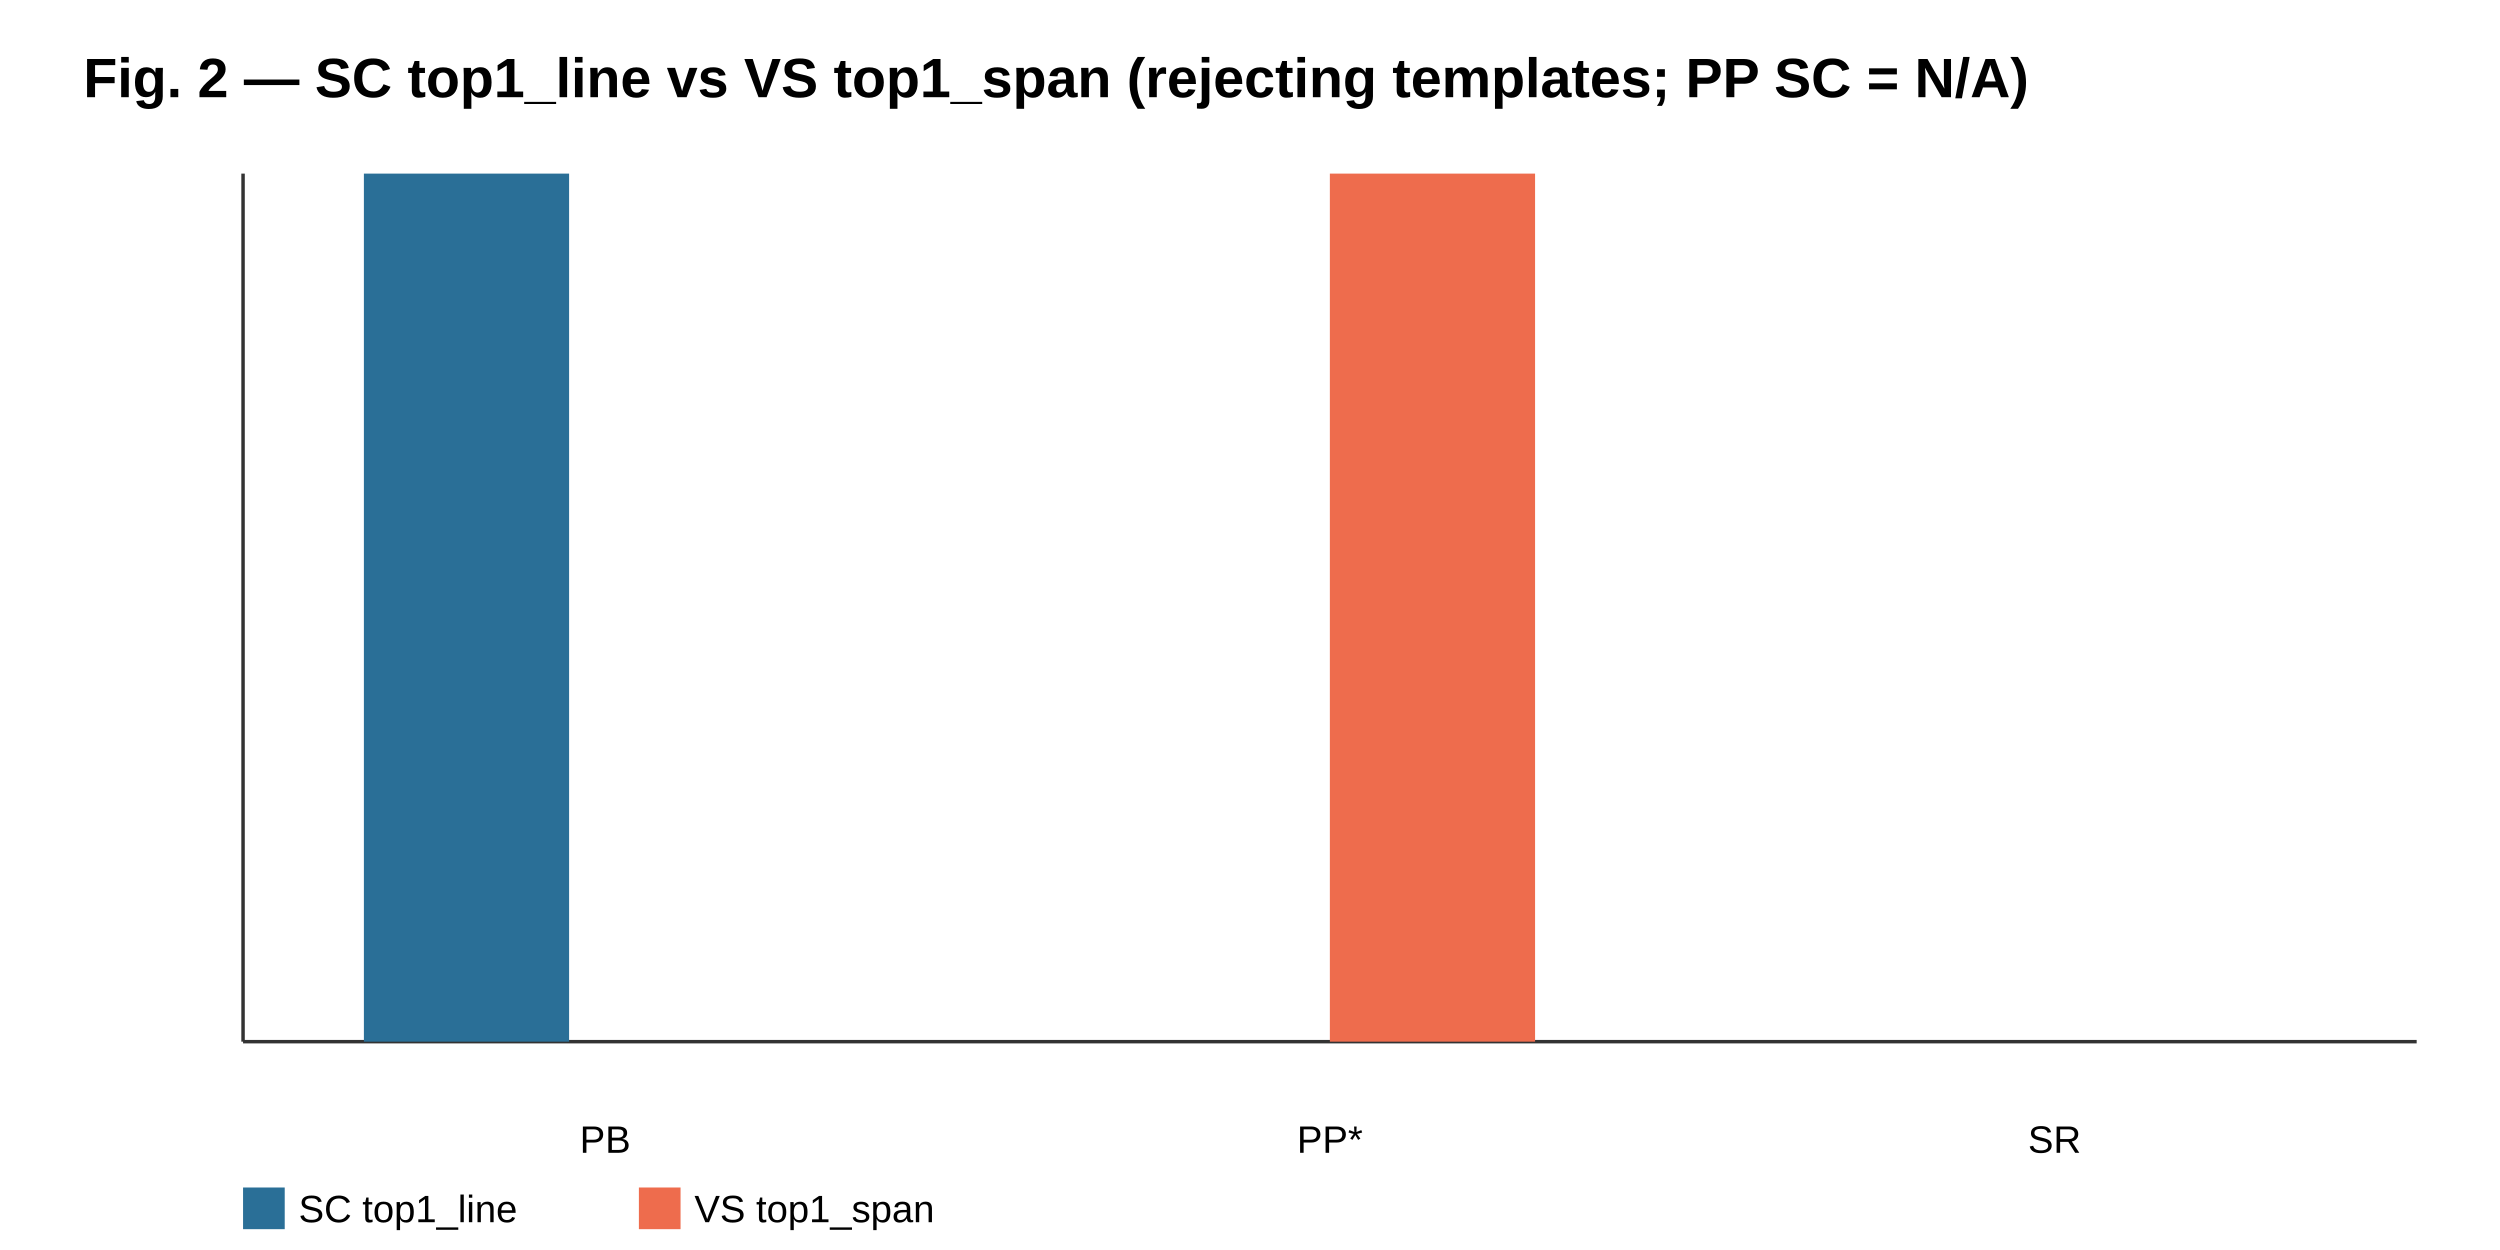
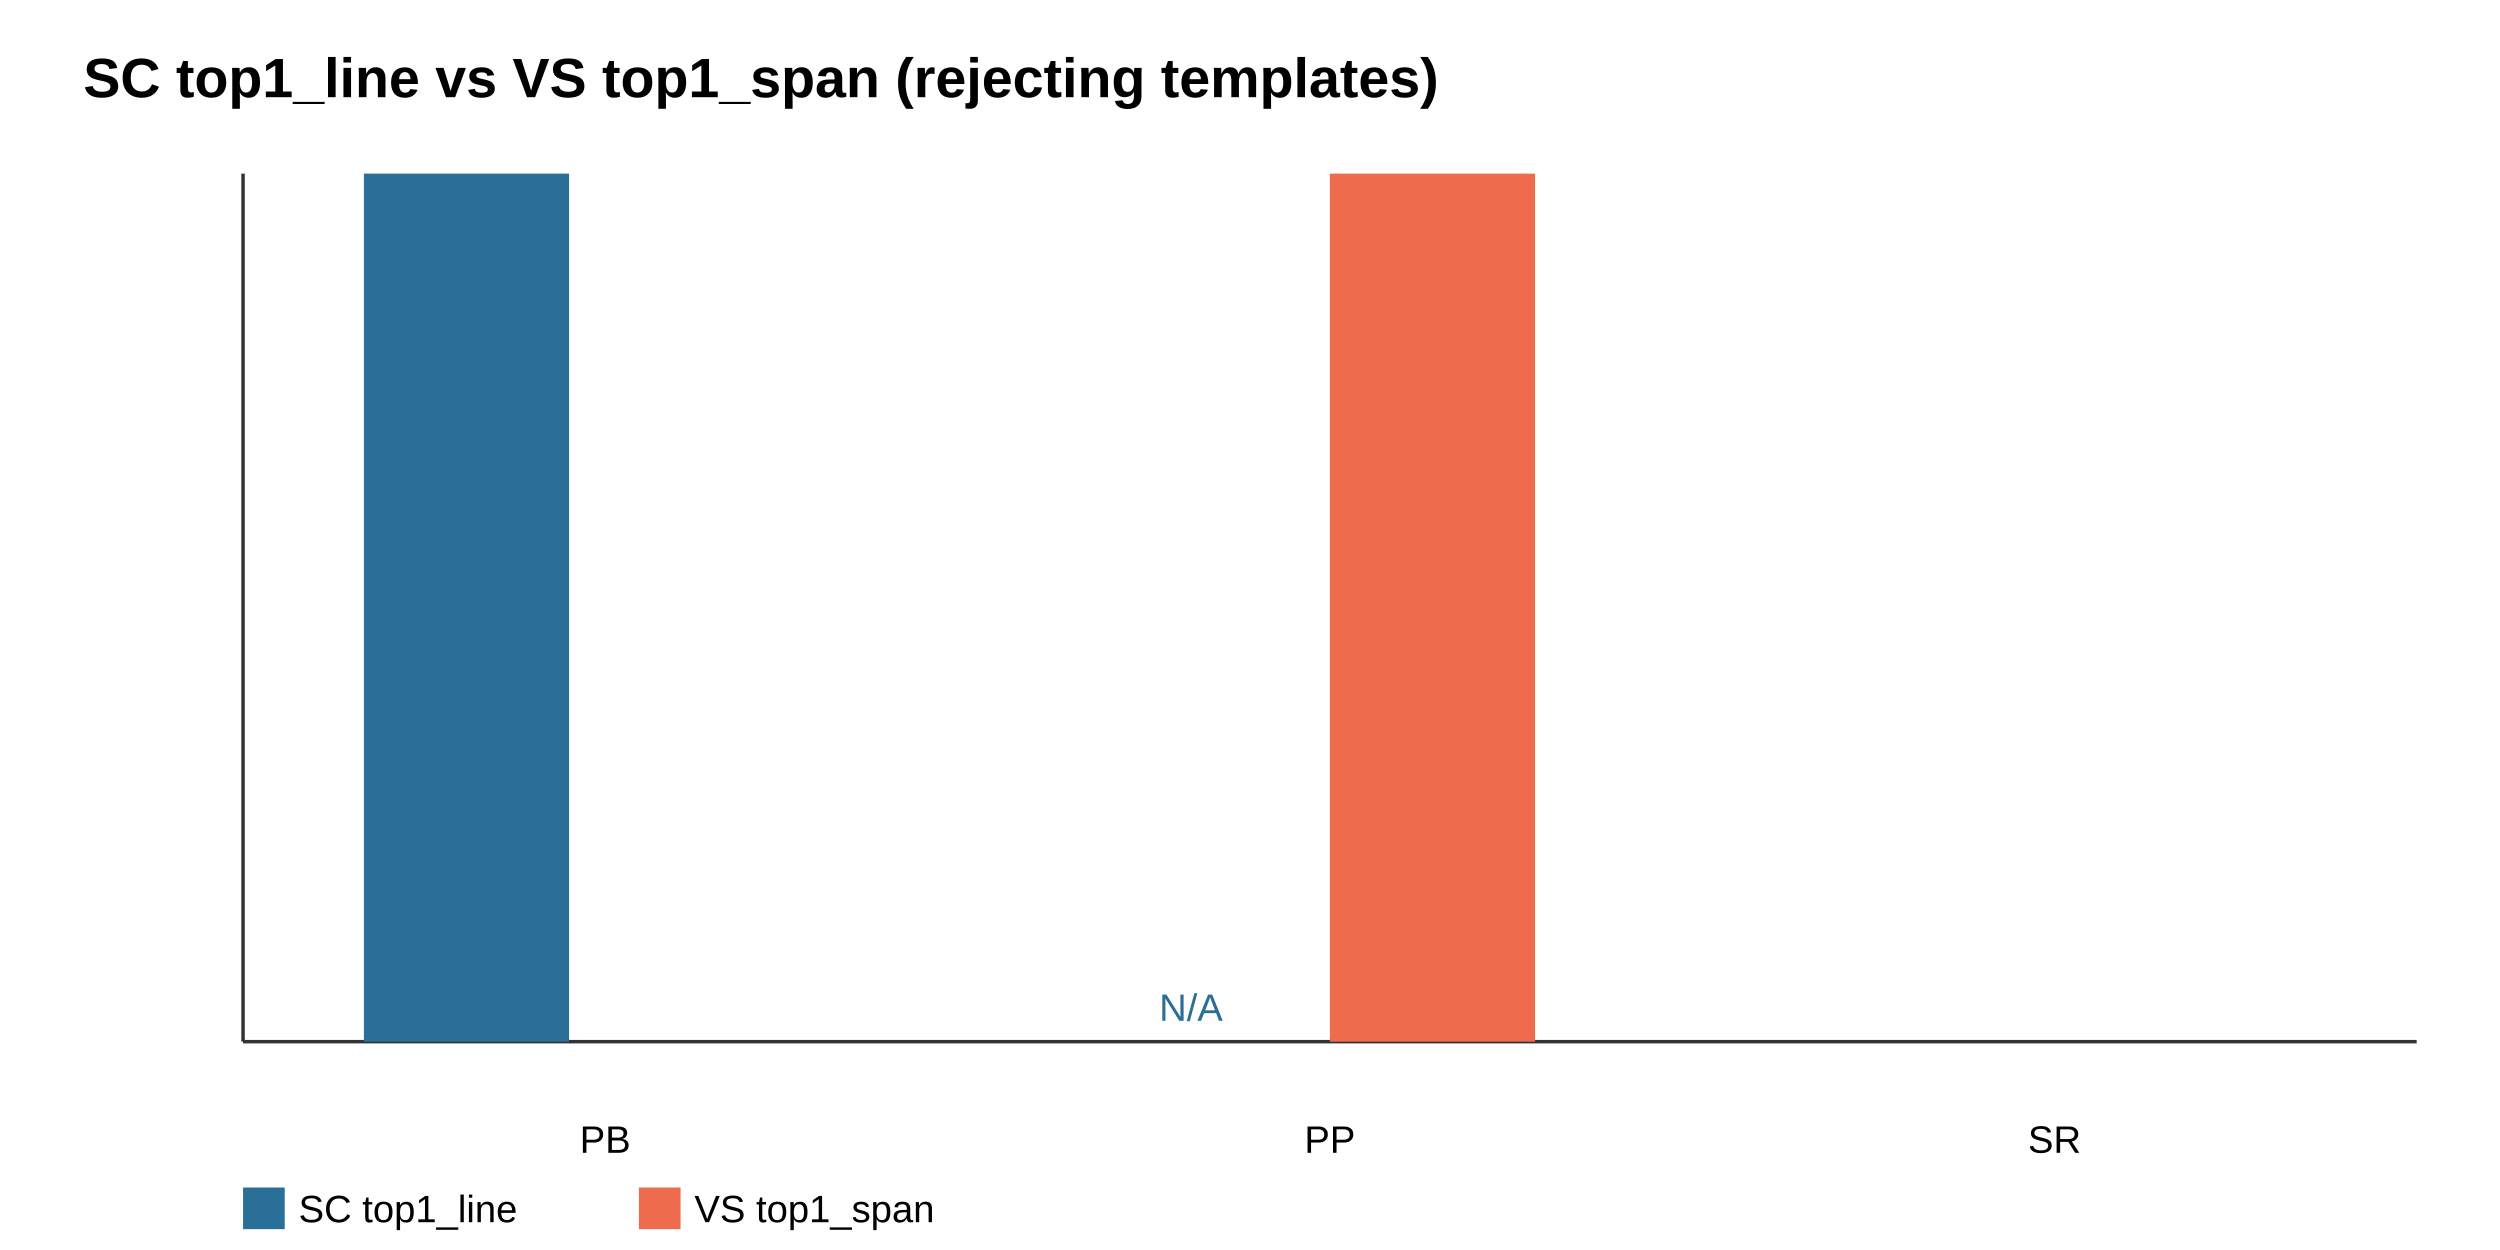
<svg xmlns="http://www.w3.org/2000/svg" width="720" height="360" viewBox="0 0 720 360">
  <rect width="100%" height="100%" fill="#ffffff" />
-   <text x="24" y="28" font-family="Segoe UI, Arial, sans-serif" font-size="16" font-weight="600">Fig. 2 — SC top1_line vs VS top1_span (rejecting templates; PP SC = N/A)</text>
+   <text x="24" y="28" font-family="Segoe UI, Arial, sans-serif" font-size="16" font-weight="600">SC top1_line vs VS top1_span (rejecting templates)</text>
  <line x1="70" y1="50" x2="70" y2="300" stroke="#333" stroke-width="1" />
  <line x1="70" y1="300" x2="696" y2="300" stroke="#333" stroke-width="1" />
  <rect x="104.8" y="50.0" width="59.1" height="250.0" fill="#2a6f97" />
  <rect x="174.3" y="300.0" width="59.1" height="0.0" fill="#ee6c4d" />
  <text x="174.3" y="332" text-anchor="middle" font-family="Segoe UI, Arial, sans-serif" font-size="11">PB</text>
-   <rect x="313.4" y="300.0" width="59.1" height="0.0" fill="#2a6f97" />
+   <text x="343.0" y="294" text-anchor="middle" font-family="Segoe UI, Arial, sans-serif" font-size="11" fill="#2a6f97">N/A</text>
  <rect x="383.0" y="50.0" width="59.1" height="250.0" fill="#ee6c4d" />
-   <text x="383.0" y="332" text-anchor="middle" font-family="Segoe UI, Arial, sans-serif" font-size="11">PP*</text>
+   <text x="383.0" y="332" text-anchor="middle" font-family="Segoe UI, Arial, sans-serif" font-size="11">PP</text>
  <rect x="522.1" y="300.0" width="59.1" height="0.0" fill="#2a6f97" />
  <rect x="591.7" y="300.0" width="59.1" height="0.0" fill="#ee6c4d" />
  <text x="591.7" y="332" text-anchor="middle" font-family="Segoe UI, Arial, sans-serif" font-size="11">SR</text>
  <rect x="70" y="342" width="12" height="12" fill="#2a6f97" />
  <text x="86" y="352" font-family="Segoe UI, Arial, sans-serif" font-size="11">SC top1_line</text>
  <rect x="184" y="342" width="12" height="12" fill="#ee6c4d" />
  <text x="200" y="352" font-family="Segoe UI, Arial, sans-serif" font-size="11">VS top1_span</text>
</svg>
